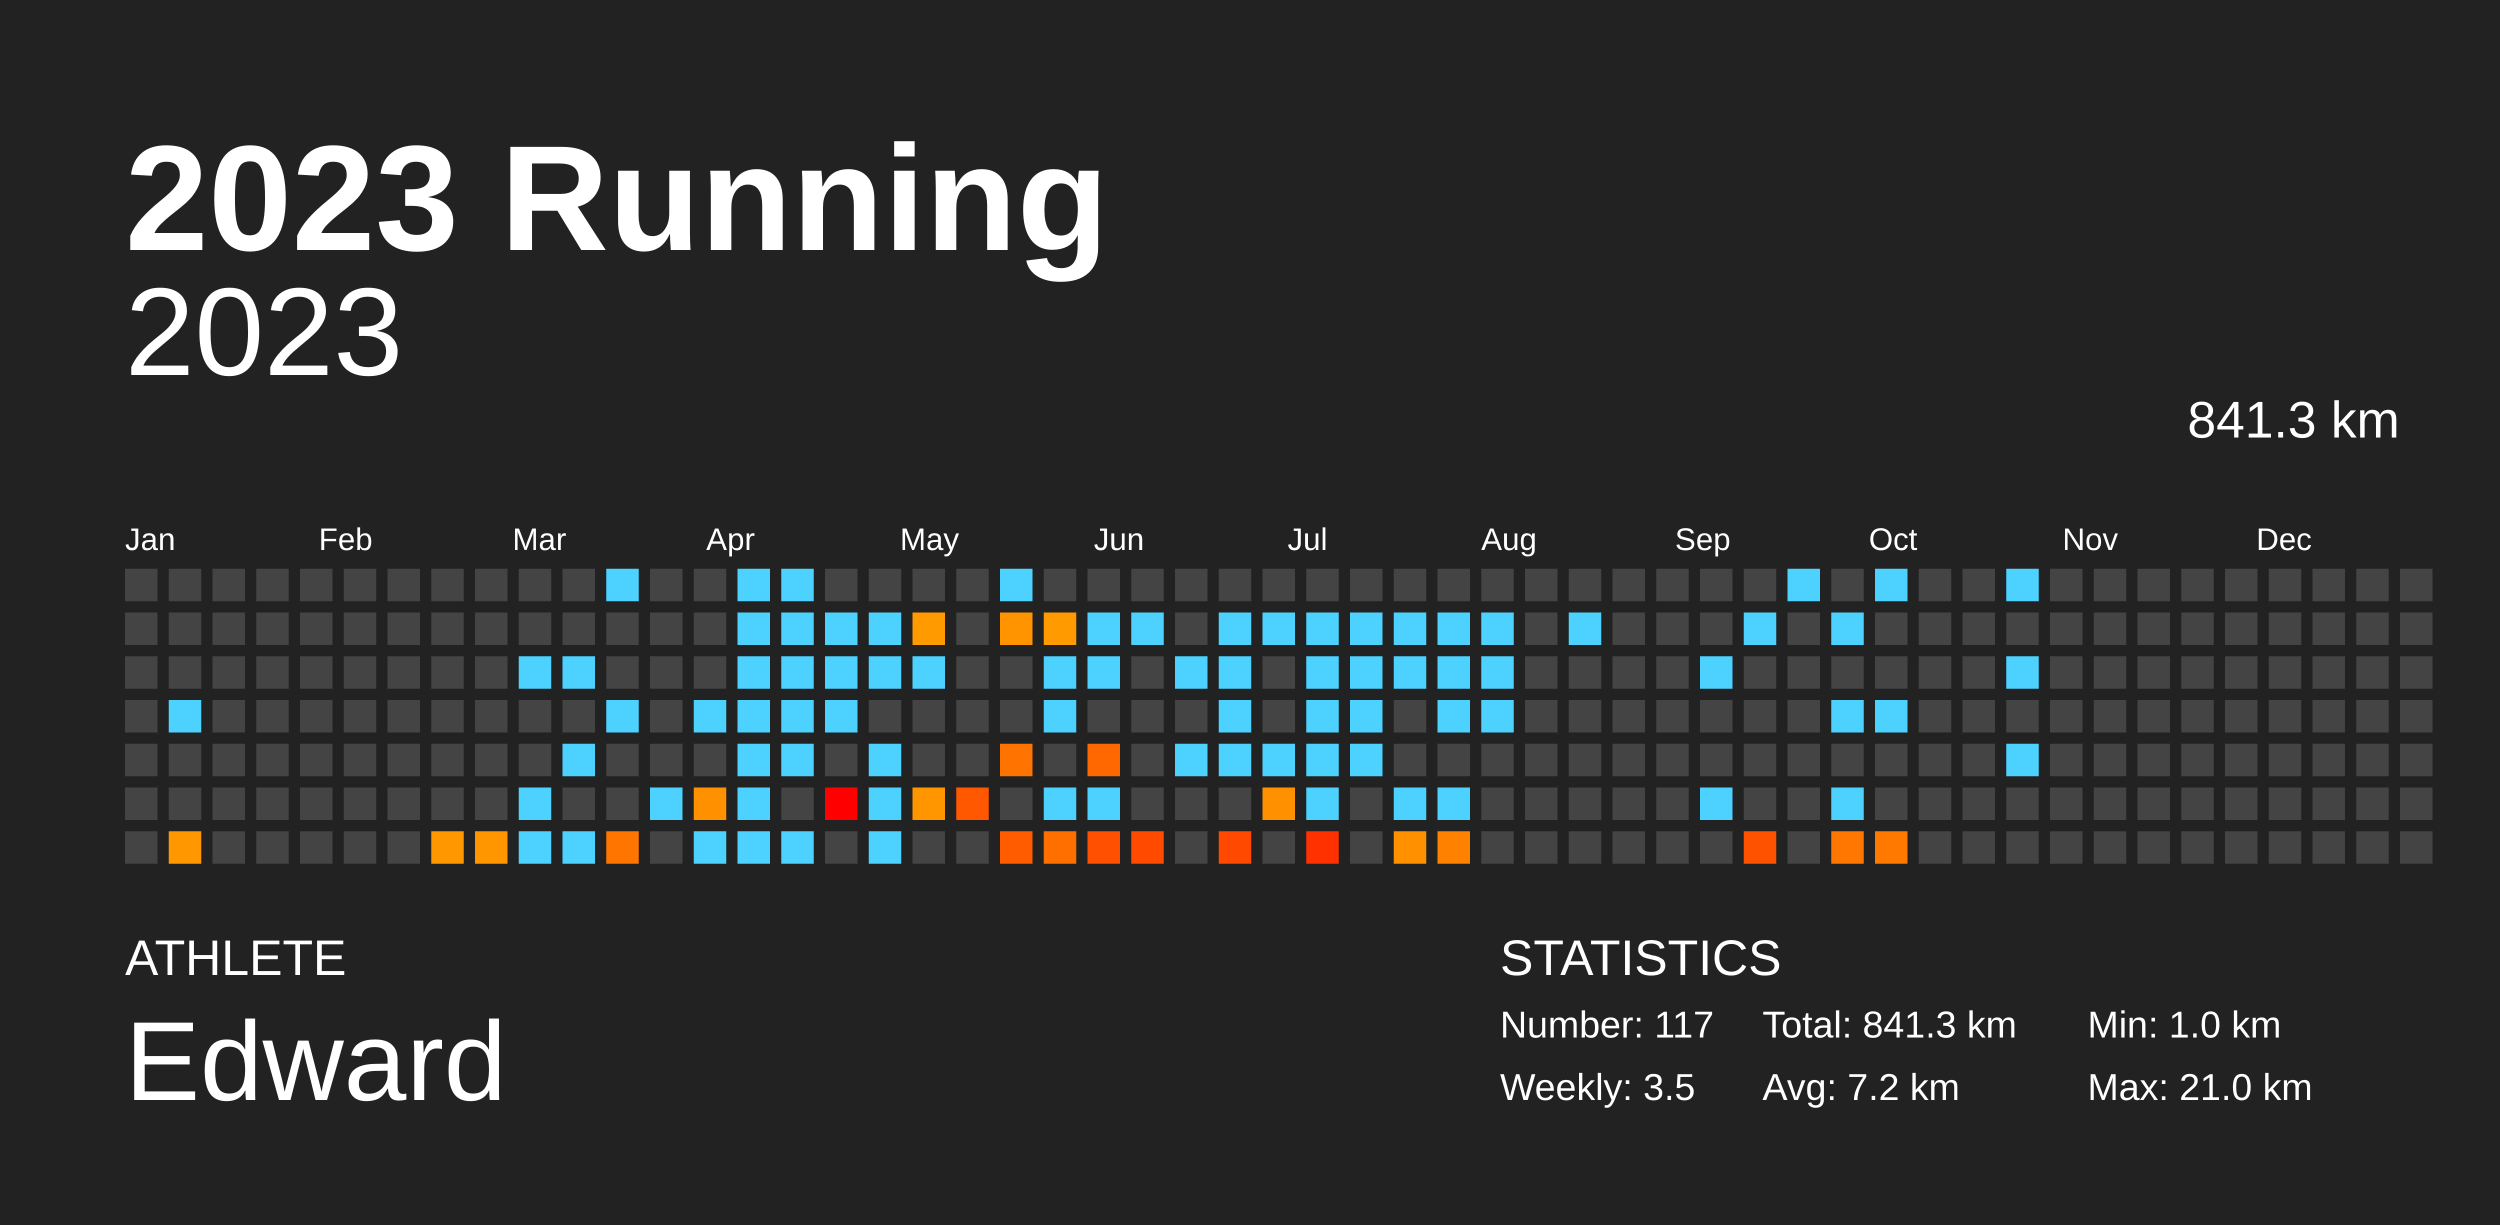
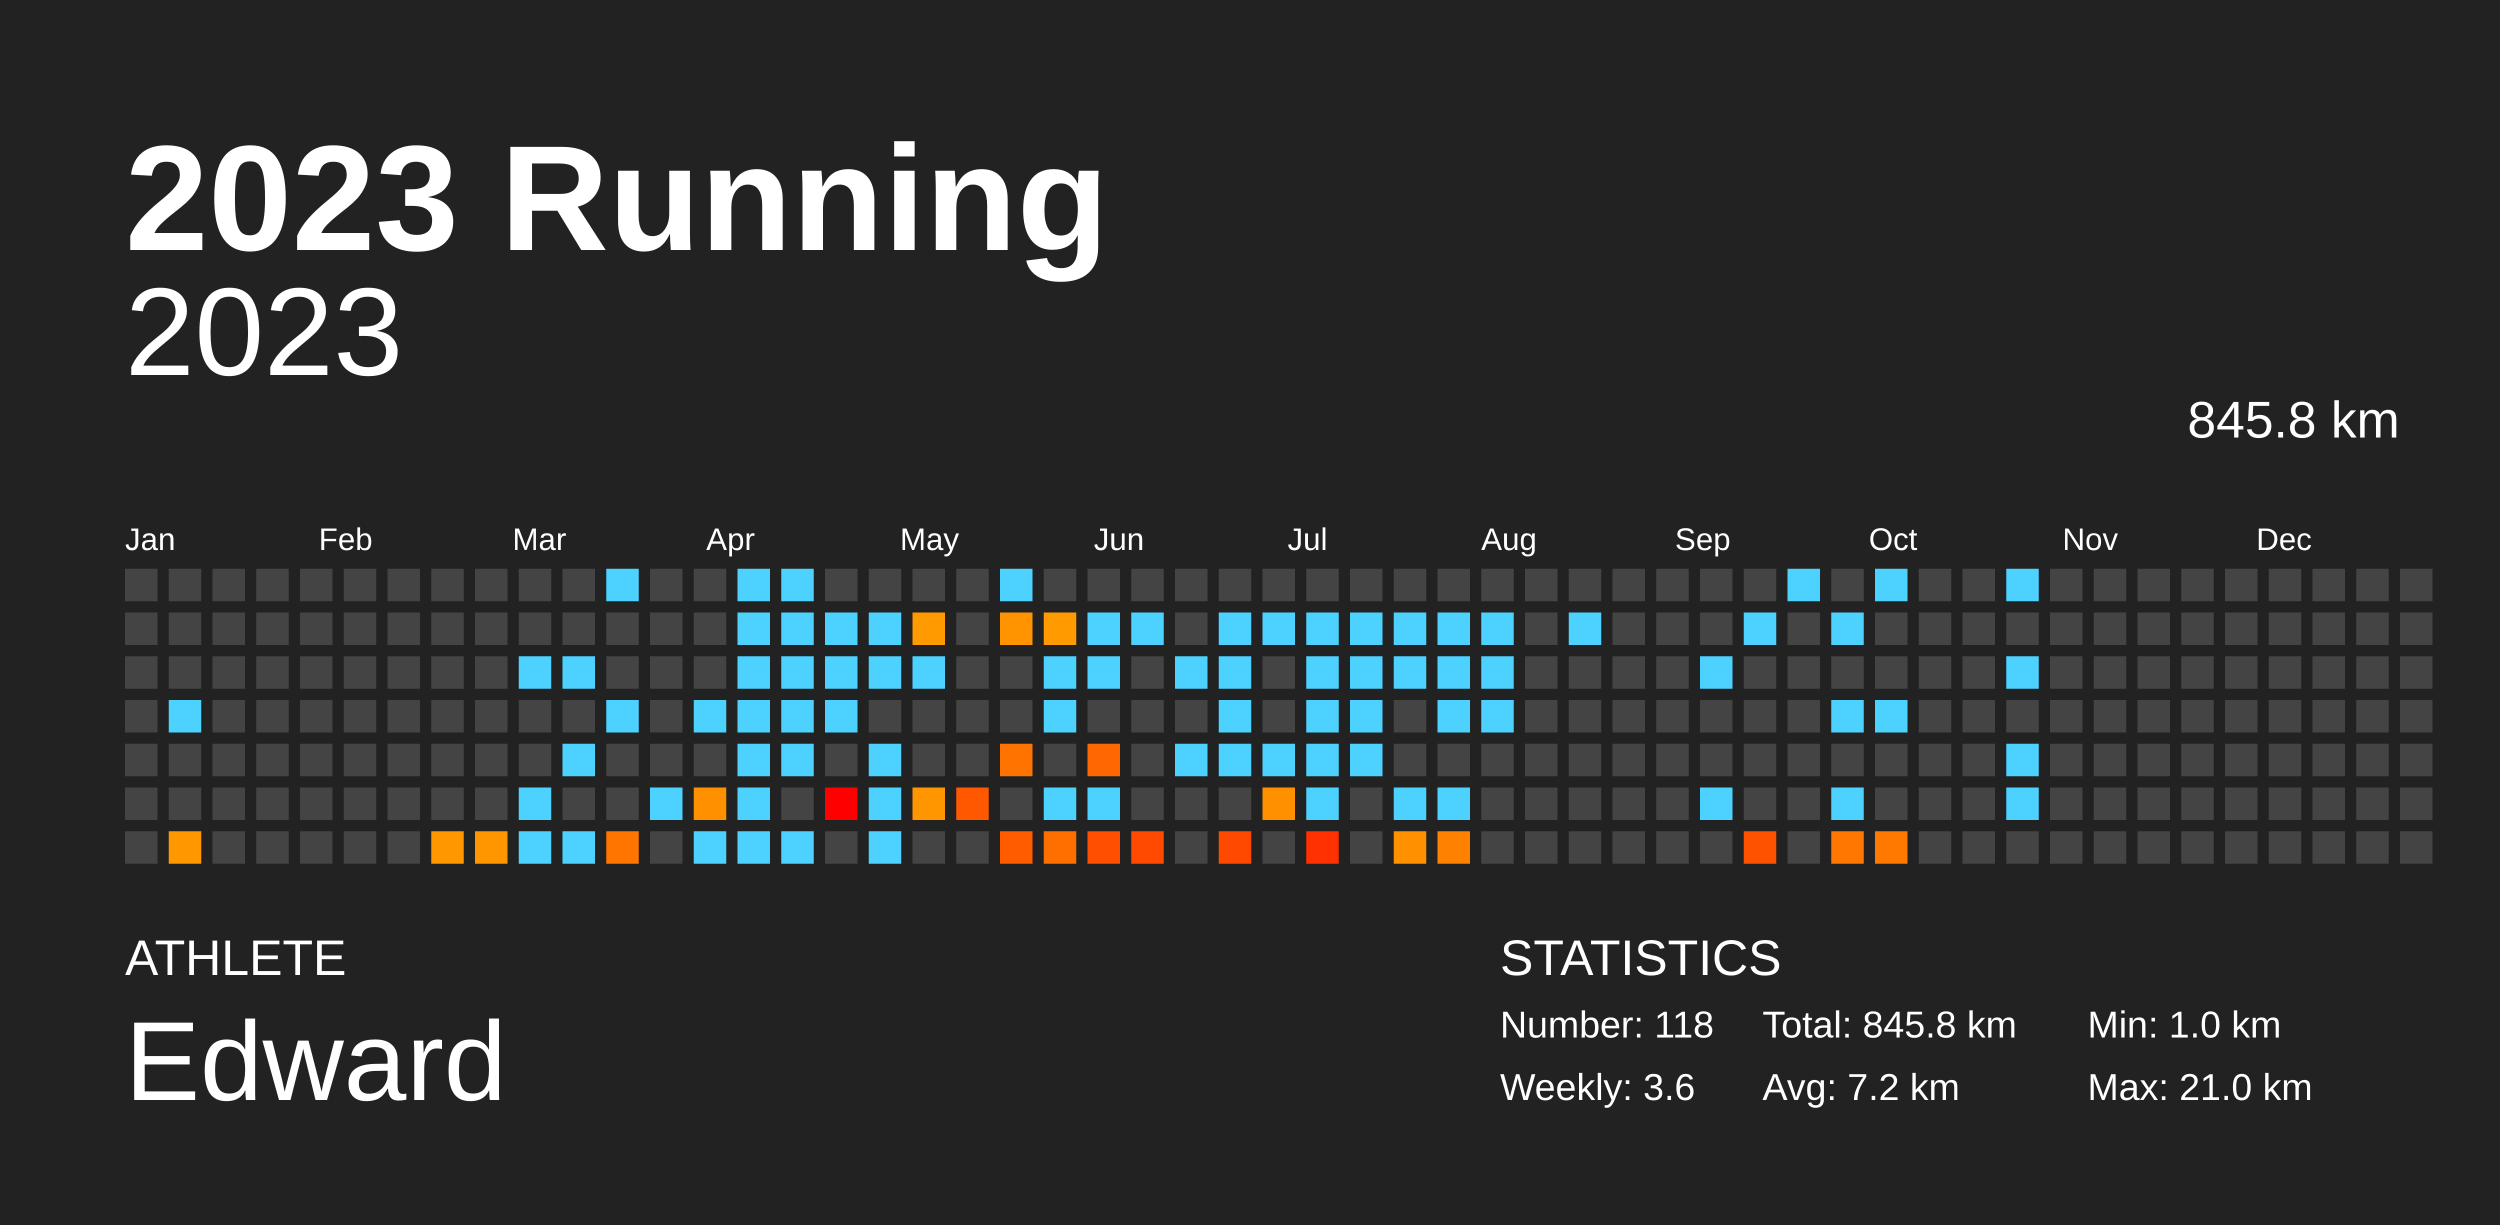
<svg xmlns="http://www.w3.org/2000/svg" baseProfile="full" height="98mm" version="1.1" viewBox="0,0,200,98" width="200mm">
  <defs />
  <rect fill="#222222" height="98" width="200" x="0" y="0" />
  <text fill="#FFFFFF" style="font-size:12px; font-family:Arial; font-weight:bold;" x="10" y="20">2023 Running</text>
  <text fill="#FFFFFF" style="font-size:4px; font-family:Arial" x="10" y="78">ATHLETE</text>
  <text fill="#FFFFFF" style="font-size:9px; font-family:Arial" x="10" y="88">Edward</text>
  <text fill="#FFFFFF" style="font-size:4px; font-family:Arial" x="120" y="78">STATISTICS</text>
-   <text fill="#FFFFFF" style="font-size:3px; font-family:Arial" x="120" y="83">Number: 117</text>
-   <text fill="#FFFFFF" style="font-size:3px; font-family:Arial" x="120" y="88">Weekly: 3.5</text>
-   <text fill="#FFFFFF" style="font-size:3px; font-family:Arial" x="141" y="83">Total: 841.3 km</text>
+   <text fill="#FFFFFF" style="font-size:3px; font-family:Arial" x="120" y="83">Number: 118</text>
+   <text fill="#FFFFFF" style="font-size:3px; font-family:Arial" x="120" y="88">Weekly: 3.6</text>
+   <text fill="#FFFFFF" style="font-size:3px; font-family:Arial" x="141" y="83">Total: 845.8 km</text>
  <text fill="#FFFFFF" style="font-size:3px; font-family:Arial" x="141" y="88">Avg: 7.2 km</text>
  <text fill="#FFFFFF" style="font-size:3px; font-family:Arial" x="167" y="83">Min: 1.0 km</text>
  <text fill="#FFFFFF" style="font-size:3px; font-family:Arial" x="167" y="88">Max: 21.0 km</text>
  <text alignment-baseline="hanging" fill="#FFFFFF" style="font-size:10.0px; font-family:Arial;" x="10" y="30">2023</text>
-   <text alignment-baseline="hanging" fill="#FFFFFF" style="font-size:4.125px; font-family:Arial;" x="175" y="35">841.3 km</text>
+   <text alignment-baseline="hanging" fill="#FFFFFF" style="font-size:4.125px; font-family:Arial;" x="175" y="35">845.8 km</text>
  <text fill="#FFFFFF" style="font-size:2.5px; font-family:Arial" x="10.0" y="44">Jan</text>
  <text fill="#FFFFFF" style="font-size:2.5px; font-family:Arial" x="25.5" y="44">Feb</text>
  <text fill="#FFFFFF" style="font-size:2.5px; font-family:Arial" x="41.0" y="44">Mar</text>
  <text fill="#FFFFFF" style="font-size:2.5px; font-family:Arial" x="56.5" y="44">Apr</text>
  <text fill="#FFFFFF" style="font-size:2.5px; font-family:Arial" x="72.0" y="44">May</text>
  <text fill="#FFFFFF" style="font-size:2.5px; font-family:Arial" x="87.5" y="44">Jun</text>
  <text fill="#FFFFFF" style="font-size:2.5px; font-family:Arial" x="103.0" y="44">Jul</text>
  <text fill="#FFFFFF" style="font-size:2.5px; font-family:Arial" x="118.5" y="44">Aug</text>
  <text fill="#FFFFFF" style="font-size:2.5px; font-family:Arial" x="134.0" y="44">Sep</text>
  <text fill="#FFFFFF" style="font-size:2.5px; font-family:Arial" x="149.5" y="44">Oct</text>
  <text fill="#FFFFFF" style="font-size:2.5px; font-family:Arial" x="165.0" y="44">Nov</text>
  <text fill="#FFFFFF" style="font-size:2.5px; font-family:Arial" x="180.5" y="44">Dec</text>
  <rect fill="#444444" height="2.6" width="2.6" x="10.0" y="45.5" />
  <rect fill="#444444" height="2.6" width="2.6" x="10.0" y="49.0" />
  <rect fill="#444444" height="2.6" width="2.6" x="10.0" y="52.5" />
  <rect fill="#444444" height="2.6" width="2.6" x="10.0" y="56.0" />
  <rect fill="#444444" height="2.6" width="2.6" x="10.0" y="59.5" />
  <rect fill="#444444" height="2.6" width="2.6" x="10.0" y="63.0" />
  <rect fill="#444444" height="2.6" width="2.6" x="10.0" y="66.5" />
  <rect fill="#444444" height="2.6" width="2.6" x="13.5" y="45.5" />
  <rect fill="#444444" height="2.6" width="2.6" x="13.5" y="49.0" />
  <rect fill="#444444" height="2.6" width="2.6" x="13.5" y="52.5" />
  <rect fill="#4dd2ff" height="2.6" width="2.6" x="13.5" y="56.0" />
  <rect fill="#444444" height="2.6" width="2.6" x="13.5" y="59.5" />
  <rect fill="#444444" height="2.6" width="2.6" x="13.5" y="63.0" />
  <rect fill="#ff9700" height="2.6" width="2.6" x="13.5" y="66.5" />
  <rect fill="#444444" height="2.6" width="2.6" x="17.0" y="45.5" />
  <rect fill="#444444" height="2.6" width="2.6" x="17.0" y="49.0" />
  <rect fill="#444444" height="2.6" width="2.6" x="17.0" y="52.5" />
  <rect fill="#444444" height="2.6" width="2.6" x="17.0" y="56.0" />
  <rect fill="#444444" height="2.6" width="2.6" x="17.0" y="59.5" />
  <rect fill="#444444" height="2.6" width="2.6" x="17.0" y="63.0" />
  <rect fill="#444444" height="2.6" width="2.6" x="17.0" y="66.5" />
  <rect fill="#444444" height="2.6" width="2.6" x="20.5" y="45.5" />
  <rect fill="#444444" height="2.6" width="2.6" x="20.5" y="49.0" />
  <rect fill="#444444" height="2.6" width="2.6" x="20.5" y="52.5" />
  <rect fill="#444444" height="2.6" width="2.6" x="20.5" y="56.0" />
  <rect fill="#444444" height="2.6" width="2.6" x="20.5" y="59.5" />
  <rect fill="#444444" height="2.6" width="2.6" x="20.5" y="63.0" />
  <rect fill="#444444" height="2.6" width="2.6" x="20.5" y="66.5" />
  <rect fill="#444444" height="2.6" width="2.6" x="24.0" y="45.5" />
  <rect fill="#444444" height="2.6" width="2.6" x="24.0" y="49.0" />
  <rect fill="#444444" height="2.6" width="2.6" x="24.0" y="52.5" />
  <rect fill="#444444" height="2.6" width="2.6" x="24.0" y="56.0" />
  <rect fill="#444444" height="2.6" width="2.6" x="24.0" y="59.5" />
  <rect fill="#444444" height="2.6" width="2.6" x="24.0" y="63.0" />
  <rect fill="#444444" height="2.6" width="2.6" x="24.0" y="66.5" />
  <rect fill="#444444" height="2.6" width="2.6" x="27.5" y="45.5" />
  <rect fill="#444444" height="2.6" width="2.6" x="27.5" y="49.0" />
  <rect fill="#444444" height="2.6" width="2.6" x="27.5" y="52.5" />
  <rect fill="#444444" height="2.6" width="2.6" x="27.5" y="56.0" />
  <rect fill="#444444" height="2.6" width="2.6" x="27.5" y="59.5" />
  <rect fill="#444444" height="2.6" width="2.6" x="27.5" y="63.0" />
  <rect fill="#444444" height="2.6" width="2.6" x="27.5" y="66.5" />
  <rect fill="#444444" height="2.6" width="2.6" x="31.0" y="45.5" />
  <rect fill="#444444" height="2.6" width="2.6" x="31.0" y="49.0" />
  <rect fill="#444444" height="2.6" width="2.6" x="31.0" y="52.5" />
  <rect fill="#444444" height="2.6" width="2.6" x="31.0" y="56.0" />
  <rect fill="#444444" height="2.6" width="2.6" x="31.0" y="59.5" />
  <rect fill="#444444" height="2.6" width="2.6" x="31.0" y="63.0" />
  <rect fill="#444444" height="2.6" width="2.6" x="31.0" y="66.5" />
  <rect fill="#444444" height="2.6" width="2.6" x="34.5" y="45.5" />
  <rect fill="#444444" height="2.6" width="2.6" x="34.5" y="49.0" />
  <rect fill="#444444" height="2.6" width="2.6" x="34.5" y="52.5" />
  <rect fill="#444444" height="2.6" width="2.6" x="34.5" y="56.0" />
  <rect fill="#444444" height="2.6" width="2.6" x="34.5" y="59.5" />
  <rect fill="#444444" height="2.6" width="2.6" x="34.5" y="63.0" />
  <rect fill="#ff9700" height="2.6" width="2.6" x="34.5" y="66.5" />
  <rect fill="#444444" height="2.6" width="2.6" x="38.0" y="45.5" />
  <rect fill="#444444" height="2.6" width="2.6" x="38.0" y="49.0" />
  <rect fill="#444444" height="2.6" width="2.6" x="38.0" y="52.5" />
  <rect fill="#444444" height="2.6" width="2.6" x="38.0" y="56.0" />
  <rect fill="#444444" height="2.6" width="2.6" x="38.0" y="59.5" />
  <rect fill="#444444" height="2.6" width="2.6" x="38.0" y="63.0" />
  <rect fill="#ff9600" height="2.6" width="2.6" x="38.0" y="66.5" />
  <rect fill="#444444" height="2.6" width="2.6" x="41.5" y="45.5" />
  <rect fill="#444444" height="2.6" width="2.6" x="41.5" y="49.0" />
  <rect fill="#4dd2ff" height="2.6" width="2.6" x="41.5" y="52.5" />
  <rect fill="#444444" height="2.6" width="2.6" x="41.5" y="56.0" />
  <rect fill="#444444" height="2.6" width="2.6" x="41.5" y="59.5" />
  <rect fill="#4dd2ff" height="2.6" width="2.6" x="41.5" y="63.0" />
  <rect fill="#4dd2ff" height="2.6" width="2.6" x="41.5" y="66.5" />
  <rect fill="#444444" height="2.6" width="2.6" x="45.0" y="45.5" />
  <rect fill="#444444" height="2.6" width="2.6" x="45.0" y="49.0" />
  <rect fill="#4dd2ff" height="2.6" width="2.6" x="45.0" y="52.5" />
  <rect fill="#444444" height="2.6" width="2.6" x="45.0" y="56.0" />
  <rect fill="#4dd2ff" height="2.6" width="2.6" x="45.0" y="59.5" />
  <rect fill="#444444" height="2.6" width="2.6" x="45.0" y="63.0" />
  <rect fill="#4dd2ff" height="2.6" width="2.6" x="45.0" y="66.5" />
  <rect fill="#4dd2ff" height="2.6" width="2.6" x="48.5" y="45.5" />
  <rect fill="#444444" height="2.6" width="2.6" x="48.5" y="49.0" />
  <rect fill="#444444" height="2.6" width="2.6" x="48.5" y="52.5" />
  <rect fill="#4dd2ff" height="2.6" width="2.6" x="48.5" y="56.0" />
  <rect fill="#444444" height="2.6" width="2.6" x="48.5" y="59.5" />
  <rect fill="#444444" height="2.6" width="2.6" x="48.5" y="63.0" />
  <rect fill="#ff7500" height="2.6" width="2.6" x="48.5" y="66.5" />
  <rect fill="#444444" height="2.6" width="2.6" x="52.0" y="45.5" />
  <rect fill="#444444" height="2.6" width="2.6" x="52.0" y="49.0" />
  <rect fill="#444444" height="2.6" width="2.6" x="52.0" y="52.5" />
  <rect fill="#444444" height="2.6" width="2.6" x="52.0" y="56.0" />
  <rect fill="#444444" height="2.6" width="2.6" x="52.0" y="59.5" />
  <rect fill="#4dd2ff" height="2.6" width="2.6" x="52.0" y="63.0" />
  <rect fill="#444444" height="2.6" width="2.6" x="52.0" y="66.5" />
  <rect fill="#444444" height="2.6" width="2.6" x="55.5" y="45.5" />
  <rect fill="#444444" height="2.6" width="2.6" x="55.5" y="49.0" />
  <rect fill="#444444" height="2.6" width="2.6" x="55.5" y="52.5" />
  <rect fill="#4dd2ff" height="2.6" width="2.6" x="55.5" y="56.0" />
  <rect fill="#444444" height="2.6" width="2.6" x="55.5" y="59.5" />
  <rect fill="#ff9100" height="2.6" width="2.6" x="55.5" y="63.0" />
  <rect fill="#4dd2ff" height="2.6" width="2.6" x="55.5" y="66.5" />
  <rect fill="#4dd2ff" height="2.6" width="2.6" x="59.0" y="45.5" />
  <rect fill="#4dd2ff" height="2.6" width="2.6" x="59.0" y="49.0" />
  <rect fill="#4dd2ff" height="2.6" width="2.6" x="59.0" y="52.5" />
  <rect fill="#4dd2ff" height="2.6" width="2.6" x="59.0" y="56.0" />
  <rect fill="#4dd2ff" height="2.6" width="2.6" x="59.0" y="59.5" />
  <rect fill="#4dd2ff" height="2.6" width="2.6" x="59.0" y="63.0" />
  <rect fill="#4dd2ff" height="2.6" width="2.6" x="59.0" y="66.5" />
  <rect fill="#4dd2ff" height="2.6" width="2.6" x="62.5" y="45.5" />
  <rect fill="#4dd2ff" height="2.6" width="2.6" x="62.5" y="49.0" />
  <rect fill="#4dd2ff" height="2.6" width="2.6" x="62.5" y="52.5" />
  <rect fill="#4dd2ff" height="2.6" width="2.6" x="62.5" y="56.0" />
  <rect fill="#4dd2ff" height="2.6" width="2.6" x="62.5" y="59.5" />
  <rect fill="#444444" height="2.6" width="2.6" x="62.5" y="63.0" />
  <rect fill="#4dd2ff" height="2.6" width="2.6" x="62.5" y="66.5" />
  <rect fill="#444444" height="2.6" width="2.6" x="66.0" y="45.5" />
  <rect fill="#4dd2ff" height="2.6" width="2.6" x="66.0" y="49.0" />
  <rect fill="#4dd2ff" height="2.6" width="2.6" x="66.0" y="52.5" />
  <rect fill="#4dd2ff" height="2.6" width="2.6" x="66.0" y="56.0" />
  <rect fill="#444444" height="2.6" width="2.6" x="66.0" y="59.5" />
  <rect fill="red" height="2.6" width="2.6" x="66.0" y="63.0" />
  <rect fill="#444444" height="2.6" width="2.6" x="66.0" y="66.5" />
  <rect fill="#444444" height="2.6" width="2.6" x="69.5" y="45.5" />
  <rect fill="#4dd2ff" height="2.6" width="2.6" x="69.5" y="49.0" />
  <rect fill="#4dd2ff" height="2.6" width="2.6" x="69.5" y="52.5" />
  <rect fill="#444444" height="2.6" width="2.6" x="69.5" y="56.0" />
  <rect fill="#4dd2ff" height="2.6" width="2.6" x="69.5" y="59.5" />
  <rect fill="#4dd2ff" height="2.6" width="2.6" x="69.5" y="63.0" />
  <rect fill="#4dd2ff" height="2.6" width="2.6" x="69.5" y="66.5" />
  <rect fill="#444444" height="2.6" width="2.6" x="73.0" y="45.5" />
  <rect fill="#ff9a00" height="2.6" width="2.6" x="73.0" y="49.0" />
  <rect fill="#4dd2ff" height="2.6" width="2.6" x="73.0" y="52.5" />
  <rect fill="#444444" height="2.6" width="2.6" x="73.0" y="56.0" />
  <rect fill="#444444" height="2.6" width="2.6" x="73.0" y="59.5" />
  <rect fill="#ff9600" height="2.6" width="2.6" x="73.0" y="63.0" />
  <rect fill="#444444" height="2.6" width="2.6" x="73.0" y="66.5" />
  <rect fill="#444444" height="2.6" width="2.6" x="76.5" y="45.5" />
  <rect fill="#444444" height="2.6" width="2.6" x="76.5" y="49.0" />
  <rect fill="#444444" height="2.6" width="2.6" x="76.5" y="52.5" />
  <rect fill="#444444" height="2.6" width="2.6" x="76.5" y="56.0" />
  <rect fill="#444444" height="2.6" width="2.6" x="76.5" y="59.5" />
  <rect fill="#ff5800" height="2.6" width="2.6" x="76.5" y="63.0" />
  <rect fill="#444444" height="2.6" width="2.6" x="76.5" y="66.5" />
  <rect fill="#4dd2ff" height="2.6" width="2.6" x="80.0" y="45.5" />
  <rect fill="#ff9300" height="2.6" width="2.6" x="80.0" y="49.0" />
  <rect fill="#444444" height="2.6" width="2.6" x="80.0" y="52.5" />
  <rect fill="#444444" height="2.6" width="2.6" x="80.0" y="56.0" />
  <rect fill="#ff7400" height="2.6" width="2.6" x="80.0" y="59.5" />
  <rect fill="#444444" height="2.6" width="2.6" x="80.0" y="63.0" />
  <rect fill="#ff5c00" height="2.6" width="2.6" x="80.0" y="66.5" />
  <rect fill="#444444" height="2.6" width="2.6" x="83.5" y="45.5" />
  <rect fill="#ff9a00" height="2.6" width="2.6" x="83.5" y="49.0" />
  <rect fill="#4dd2ff" height="2.6" width="2.6" x="83.5" y="52.5" />
  <rect fill="#4dd2ff" height="2.6" width="2.6" x="83.5" y="56.0" />
  <rect fill="#444444" height="2.6" width="2.6" x="83.5" y="59.5" />
  <rect fill="#4dd2ff" height="2.6" width="2.6" x="83.5" y="63.0" />
  <rect fill="#ff6f00" height="2.6" width="2.6" x="83.5" y="66.5" />
  <rect fill="#444444" height="2.6" width="2.6" x="87.0" y="45.5" />
  <rect fill="#4dd2ff" height="2.6" width="2.6" x="87.0" y="49.0" />
  <rect fill="#4dd2ff" height="2.6" width="2.6" x="87.0" y="52.5" />
  <rect fill="#444444" height="2.6" width="2.6" x="87.0" y="56.0" />
  <rect fill="#ff6800" height="2.6" width="2.6" x="87.0" y="59.5" />
  <rect fill="#4dd2ff" height="2.6" width="2.6" x="87.0" y="63.0" />
  <rect fill="#ff4f00" height="2.6" width="2.6" x="87.0" y="66.5" />
  <rect fill="#444444" height="2.6" width="2.6" x="90.5" y="45.5" />
  <rect fill="#4dd2ff" height="2.6" width="2.6" x="90.5" y="49.0" />
  <rect fill="#444444" height="2.6" width="2.6" x="90.5" y="52.5" />
  <rect fill="#444444" height="2.6" width="2.6" x="90.5" y="56.0" />
  <rect fill="#444444" height="2.6" width="2.6" x="90.5" y="59.5" />
  <rect fill="#444444" height="2.6" width="2.6" x="90.5" y="63.0" />
  <rect fill="#ff4a00" height="2.6" width="2.6" x="90.5" y="66.5" />
  <rect fill="#444444" height="2.6" width="2.6" x="94.0" y="45.5" />
  <rect fill="#444444" height="2.6" width="2.6" x="94.0" y="49.0" />
  <rect fill="#4dd2ff" height="2.6" width="2.6" x="94.0" y="52.5" />
  <rect fill="#444444" height="2.6" width="2.6" x="94.0" y="56.0" />
  <rect fill="#4dd2ff" height="2.6" width="2.6" x="94.0" y="59.5" />
  <rect fill="#444444" height="2.6" width="2.6" x="94.0" y="63.0" />
  <rect fill="#444444" height="2.6" width="2.6" x="94.0" y="66.5" />
  <rect fill="#444444" height="2.6" width="2.6" x="97.5" y="45.5" />
  <rect fill="#4dd2ff" height="2.6" width="2.6" x="97.5" y="49.0" />
  <rect fill="#4dd2ff" height="2.6" width="2.6" x="97.5" y="52.5" />
  <rect fill="#4dd2ff" height="2.6" width="2.6" x="97.5" y="56.0" />
  <rect fill="#4dd2ff" height="2.6" width="2.6" x="97.5" y="59.5" />
  <rect fill="#444444" height="2.6" width="2.6" x="97.5" y="63.0" />
  <rect fill="#ff4800" height="2.6" width="2.6" x="97.5" y="66.5" />
  <rect fill="#444444" height="2.6" width="2.6" x="101.0" y="45.5" />
  <rect fill="#4dd2ff" height="2.6" width="2.6" x="101.0" y="49.0" />
  <rect fill="#444444" height="2.6" width="2.6" x="101.0" y="52.5" />
  <rect fill="#444444" height="2.6" width="2.6" x="101.0" y="56.0" />
  <rect fill="#4dd2ff" height="2.6" width="2.6" x="101.0" y="59.5" />
  <rect fill="#ff9000" height="2.6" width="2.6" x="101.0" y="63.0" />
  <rect fill="#444444" height="2.6" width="2.6" x="101.0" y="66.5" />
  <rect fill="#444444" height="2.6" width="2.6" x="104.5" y="45.5" />
  <rect fill="#4dd2ff" height="2.6" width="2.6" x="104.5" y="49.0" />
  <rect fill="#4dd2ff" height="2.6" width="2.6" x="104.5" y="52.5" />
  <rect fill="#4dd2ff" height="2.6" width="2.6" x="104.5" y="56.0" />
  <rect fill="#4dd2ff" height="2.6" width="2.6" x="104.5" y="59.5" />
  <rect fill="#4dd2ff" height="2.6" width="2.6" x="104.5" y="63.0" />
  <rect fill="#ff3100" height="2.6" width="2.6" x="104.5" y="66.5" />
  <rect fill="#444444" height="2.6" width="2.6" x="108.0" y="45.5" />
  <rect fill="#4dd2ff" height="2.6" width="2.6" x="108.0" y="49.0" />
  <rect fill="#4dd2ff" height="2.6" width="2.6" x="108.0" y="52.5" />
  <rect fill="#4dd2ff" height="2.6" width="2.6" x="108.0" y="56.0" />
  <rect fill="#4dd2ff" height="2.6" width="2.6" x="108.0" y="59.5" />
  <rect fill="#444444" height="2.6" width="2.6" x="108.0" y="63.0" />
  <rect fill="#444444" height="2.6" width="2.6" x="108.0" y="66.5" />
  <rect fill="#444444" height="2.6" width="2.6" x="111.5" y="45.5" />
  <rect fill="#4dd2ff" height="2.6" width="2.6" x="111.5" y="49.0" />
  <rect fill="#4dd2ff" height="2.6" width="2.6" x="111.5" y="52.5" />
  <rect fill="#444444" height="2.6" width="2.6" x="111.5" y="56.0" />
  <rect fill="#444444" height="2.6" width="2.6" x="111.5" y="59.5" />
  <rect fill="#4dd2ff" height="2.6" width="2.6" x="111.5" y="63.0" />
  <rect fill="#ff9000" height="2.6" width="2.6" x="111.5" y="66.5" />
  <rect fill="#444444" height="2.6" width="2.6" x="115.0" y="45.5" />
  <rect fill="#4dd2ff" height="2.6" width="2.6" x="115.0" y="49.0" />
  <rect fill="#4dd2ff" height="2.6" width="2.6" x="115.0" y="52.5" />
  <rect fill="#4dd2ff" height="2.6" width="2.6" x="115.0" y="56.0" />
  <rect fill="#444444" height="2.6" width="2.6" x="115.0" y="59.5" />
  <rect fill="#4dd2ff" height="2.6" width="2.6" x="115.0" y="63.0" />
  <rect fill="#ff8100" height="2.6" width="2.6" x="115.0" y="66.5" />
  <rect fill="#444444" height="2.6" width="2.6" x="118.5" y="45.5" />
  <rect fill="#4dd2ff" height="2.6" width="2.6" x="118.5" y="49.0" />
  <rect fill="#4dd2ff" height="2.6" width="2.6" x="118.5" y="52.5" />
  <rect fill="#4dd2ff" height="2.6" width="2.6" x="118.5" y="56.0" />
  <rect fill="#444444" height="2.6" width="2.6" x="118.5" y="59.5" />
  <rect fill="#444444" height="2.6" width="2.6" x="118.5" y="63.0" />
  <rect fill="#444444" height="2.6" width="2.6" x="118.5" y="66.5" />
  <rect fill="#444444" height="2.6" width="2.6" x="122.0" y="45.5" />
  <rect fill="#444444" height="2.6" width="2.6" x="122.0" y="49.0" />
  <rect fill="#444444" height="2.6" width="2.6" x="122.0" y="52.5" />
  <rect fill="#444444" height="2.6" width="2.6" x="122.0" y="56.0" />
  <rect fill="#444444" height="2.6" width="2.6" x="122.0" y="59.5" />
  <rect fill="#444444" height="2.6" width="2.6" x="122.0" y="63.0" />
  <rect fill="#444444" height="2.6" width="2.6" x="122.0" y="66.5" />
  <rect fill="#444444" height="2.6" width="2.6" x="125.5" y="45.5" />
  <rect fill="#4dd2ff" height="2.6" width="2.6" x="125.5" y="49.0" />
  <rect fill="#444444" height="2.6" width="2.6" x="125.5" y="52.5" />
  <rect fill="#444444" height="2.6" width="2.6" x="125.5" y="56.0" />
  <rect fill="#444444" height="2.6" width="2.6" x="125.5" y="59.5" />
  <rect fill="#444444" height="2.6" width="2.6" x="125.5" y="63.0" />
  <rect fill="#444444" height="2.6" width="2.6" x="125.5" y="66.5" />
  <rect fill="#444444" height="2.6" width="2.6" x="129.0" y="45.5" />
  <rect fill="#444444" height="2.6" width="2.6" x="129.0" y="49.0" />
  <rect fill="#444444" height="2.6" width="2.6" x="129.0" y="52.5" />
  <rect fill="#444444" height="2.6" width="2.6" x="129.0" y="56.0" />
  <rect fill="#444444" height="2.6" width="2.6" x="129.0" y="59.5" />
  <rect fill="#444444" height="2.6" width="2.6" x="129.0" y="63.0" />
  <rect fill="#444444" height="2.6" width="2.6" x="129.0" y="66.5" />
  <rect fill="#444444" height="2.6" width="2.6" x="132.5" y="45.5" />
  <rect fill="#444444" height="2.6" width="2.6" x="132.5" y="49.0" />
  <rect fill="#444444" height="2.6" width="2.6" x="132.5" y="52.5" />
  <rect fill="#444444" height="2.6" width="2.6" x="132.5" y="56.0" />
  <rect fill="#444444" height="2.6" width="2.6" x="132.5" y="59.5" />
  <rect fill="#444444" height="2.6" width="2.6" x="132.5" y="63.0" />
  <rect fill="#444444" height="2.6" width="2.6" x="132.5" y="66.5" />
  <rect fill="#444444" height="2.6" width="2.6" x="136.0" y="45.5" />
  <rect fill="#444444" height="2.6" width="2.6" x="136.0" y="49.0" />
  <rect fill="#4dd2ff" height="2.6" width="2.6" x="136.0" y="52.5" />
  <rect fill="#444444" height="2.6" width="2.6" x="136.0" y="56.0" />
  <rect fill="#444444" height="2.6" width="2.6" x="136.0" y="59.5" />
  <rect fill="#4dd2ff" height="2.6" width="2.6" x="136.0" y="63.0" />
  <rect fill="#444444" height="2.6" width="2.6" x="136.0" y="66.5" />
  <rect fill="#444444" height="2.6" width="2.6" x="139.5" y="45.5" />
  <rect fill="#4dd2ff" height="2.6" width="2.6" x="139.5" y="49.0" />
  <rect fill="#444444" height="2.6" width="2.6" x="139.5" y="52.5" />
  <rect fill="#444444" height="2.6" width="2.6" x="139.5" y="56.0" />
  <rect fill="#444444" height="2.6" width="2.6" x="139.5" y="59.5" />
  <rect fill="#444444" height="2.6" width="2.6" x="139.5" y="63.0" />
  <rect fill="#ff5200" height="2.6" width="2.6" x="139.5" y="66.5" />
  <rect fill="#4dd2ff" height="2.6" width="2.6" x="143.0" y="45.5" />
  <rect fill="#444444" height="2.6" width="2.6" x="143.0" y="49.0" />
  <rect fill="#444444" height="2.6" width="2.6" x="143.0" y="52.5" />
  <rect fill="#444444" height="2.6" width="2.6" x="143.0" y="56.0" />
  <rect fill="#444444" height="2.6" width="2.6" x="143.0" y="59.5" />
  <rect fill="#444444" height="2.6" width="2.6" x="143.0" y="63.0" />
  <rect fill="#444444" height="2.6" width="2.6" x="143.0" y="66.5" />
  <rect fill="#444444" height="2.6" width="2.6" x="146.5" y="45.5" />
  <rect fill="#4dd2ff" height="2.6" width="2.6" x="146.5" y="49.0" />
  <rect fill="#444444" height="2.6" width="2.6" x="146.5" y="52.5" />
  <rect fill="#4dd2ff" height="2.6" width="2.6" x="146.5" y="56.0" />
  <rect fill="#444444" height="2.6" width="2.6" x="146.5" y="59.5" />
  <rect fill="#4dd2ff" height="2.6" width="2.6" x="146.5" y="63.0" />
  <rect fill="#ff7600" height="2.6" width="2.6" x="146.5" y="66.5" />
  <rect fill="#4dd2ff" height="2.6" width="2.6" x="150.0" y="45.5" />
  <rect fill="#444444" height="2.6" width="2.6" x="150.0" y="49.0" />
  <rect fill="#444444" height="2.6" width="2.6" x="150.0" y="52.5" />
  <rect fill="#4dd2ff" height="2.6" width="2.6" x="150.0" y="56.0" />
  <rect fill="#444444" height="2.6" width="2.6" x="150.0" y="59.5" />
  <rect fill="#444444" height="2.6" width="2.6" x="150.0" y="63.0" />
  <rect fill="#ff7800" height="2.6" width="2.6" x="150.0" y="66.5" />
  <rect fill="#444444" height="2.6" width="2.6" x="153.5" y="45.5" />
  <rect fill="#444444" height="2.6" width="2.6" x="153.5" y="49.0" />
  <rect fill="#444444" height="2.6" width="2.6" x="153.5" y="52.5" />
  <rect fill="#444444" height="2.6" width="2.6" x="153.5" y="56.0" />
  <rect fill="#444444" height="2.6" width="2.6" x="153.5" y="59.5" />
  <rect fill="#444444" height="2.6" width="2.6" x="153.5" y="63.0" />
  <rect fill="#444444" height="2.6" width="2.6" x="153.5" y="66.5" />
  <rect fill="#444444" height="2.6" width="2.6" x="157.0" y="45.5" />
  <rect fill="#444444" height="2.6" width="2.6" x="157.0" y="49.0" />
  <rect fill="#444444" height="2.6" width="2.6" x="157.0" y="52.5" />
  <rect fill="#444444" height="2.6" width="2.6" x="157.0" y="56.0" />
  <rect fill="#444444" height="2.6" width="2.6" x="157.0" y="59.5" />
  <rect fill="#444444" height="2.6" width="2.6" x="157.0" y="63.0" />
  <rect fill="#444444" height="2.6" width="2.6" x="157.0" y="66.5" />
  <rect fill="#4dd2ff" height="2.6" width="2.6" x="160.5" y="45.5" />
  <rect fill="#444444" height="2.6" width="2.6" x="160.5" y="49.0" />
  <rect fill="#4dd2ff" height="2.6" width="2.6" x="160.5" y="52.5" />
  <rect fill="#444444" height="2.6" width="2.6" x="160.5" y="56.0" />
  <rect fill="#4dd2ff" height="2.6" width="2.6" x="160.5" y="59.5" />
-   <rect fill="#444444" height="2.6" width="2.6" x="160.5" y="63.0" />
+   <rect fill="#4dd2ff" height="2.6" width="2.6" x="160.5" y="63.0" />
  <rect fill="#444444" height="2.6" width="2.6" x="160.5" y="66.5" />
  <rect fill="#444444" height="2.6" width="2.6" x="164.0" y="45.5" />
  <rect fill="#444444" height="2.6" width="2.6" x="164.0" y="49.0" />
  <rect fill="#444444" height="2.6" width="2.6" x="164.0" y="52.5" />
  <rect fill="#444444" height="2.6" width="2.6" x="164.0" y="56.0" />
  <rect fill="#444444" height="2.6" width="2.6" x="164.0" y="59.5" />
  <rect fill="#444444" height="2.6" width="2.6" x="164.0" y="63.0" />
  <rect fill="#444444" height="2.6" width="2.6" x="164.0" y="66.5" />
  <rect fill="#444444" height="2.6" width="2.6" x="167.5" y="45.5" />
  <rect fill="#444444" height="2.6" width="2.6" x="167.5" y="49.0" />
  <rect fill="#444444" height="2.6" width="2.6" x="167.5" y="52.5" />
  <rect fill="#444444" height="2.6" width="2.6" x="167.5" y="56.0" />
  <rect fill="#444444" height="2.6" width="2.6" x="167.5" y="59.5" />
  <rect fill="#444444" height="2.6" width="2.6" x="167.5" y="63.0" />
  <rect fill="#444444" height="2.6" width="2.6" x="167.5" y="66.5" />
  <rect fill="#444444" height="2.6" width="2.6" x="171.0" y="45.5" />
  <rect fill="#444444" height="2.6" width="2.6" x="171.0" y="49.0" />
  <rect fill="#444444" height="2.6" width="2.6" x="171.0" y="52.5" />
  <rect fill="#444444" height="2.6" width="2.6" x="171.0" y="56.0" />
  <rect fill="#444444" height="2.6" width="2.6" x="171.0" y="59.5" />
  <rect fill="#444444" height="2.6" width="2.6" x="171.0" y="63.0" />
  <rect fill="#444444" height="2.6" width="2.6" x="171.0" y="66.5" />
  <rect fill="#444444" height="2.6" width="2.6" x="174.5" y="45.5" />
  <rect fill="#444444" height="2.6" width="2.6" x="174.5" y="49.0" />
  <rect fill="#444444" height="2.6" width="2.6" x="174.5" y="52.5" />
  <rect fill="#444444" height="2.6" width="2.6" x="174.5" y="56.0" />
  <rect fill="#444444" height="2.6" width="2.6" x="174.5" y="59.5" />
  <rect fill="#444444" height="2.6" width="2.6" x="174.5" y="63.0" />
  <rect fill="#444444" height="2.6" width="2.6" x="174.5" y="66.5" />
  <rect fill="#444444" height="2.6" width="2.6" x="178.0" y="45.5" />
  <rect fill="#444444" height="2.6" width="2.6" x="178.0" y="49.0" />
  <rect fill="#444444" height="2.6" width="2.6" x="178.0" y="52.5" />
  <rect fill="#444444" height="2.6" width="2.6" x="178.0" y="56.0" />
  <rect fill="#444444" height="2.6" width="2.6" x="178.0" y="59.5" />
  <rect fill="#444444" height="2.6" width="2.6" x="178.0" y="63.0" />
  <rect fill="#444444" height="2.6" width="2.6" x="178.0" y="66.5" />
  <rect fill="#444444" height="2.6" width="2.6" x="181.5" y="45.5" />
  <rect fill="#444444" height="2.6" width="2.6" x="181.5" y="49.0" />
  <rect fill="#444444" height="2.6" width="2.6" x="181.5" y="52.5" />
  <rect fill="#444444" height="2.6" width="2.6" x="181.5" y="56.0" />
  <rect fill="#444444" height="2.6" width="2.6" x="181.5" y="59.5" />
  <rect fill="#444444" height="2.6" width="2.6" x="181.5" y="63.0" />
  <rect fill="#444444" height="2.6" width="2.6" x="181.5" y="66.5" />
  <rect fill="#444444" height="2.6" width="2.6" x="185.0" y="45.5" />
  <rect fill="#444444" height="2.6" width="2.6" x="185.0" y="49.0" />
  <rect fill="#444444" height="2.6" width="2.6" x="185.0" y="52.5" />
  <rect fill="#444444" height="2.6" width="2.6" x="185.0" y="56.0" />
  <rect fill="#444444" height="2.6" width="2.6" x="185.0" y="59.5" />
  <rect fill="#444444" height="2.6" width="2.6" x="185.0" y="63.0" />
  <rect fill="#444444" height="2.6" width="2.6" x="185.0" y="66.5" />
  <rect fill="#444444" height="2.6" width="2.6" x="188.5" y="45.5" />
  <rect fill="#444444" height="2.6" width="2.6" x="188.5" y="49.0" />
  <rect fill="#444444" height="2.6" width="2.6" x="188.5" y="52.5" />
  <rect fill="#444444" height="2.6" width="2.6" x="188.5" y="56.0" />
  <rect fill="#444444" height="2.6" width="2.6" x="188.5" y="59.5" />
  <rect fill="#444444" height="2.6" width="2.6" x="188.5" y="63.0" />
  <rect fill="#444444" height="2.6" width="2.6" x="188.5" y="66.5" />
  <rect fill="#444444" height="2.6" width="2.6" x="192.0" y="45.5" />
  <rect fill="#444444" height="2.6" width="2.6" x="192.0" y="49.0" />
  <rect fill="#444444" height="2.6" width="2.6" x="192.0" y="52.5" />
  <rect fill="#444444" height="2.6" width="2.6" x="192.0" y="56.0" />
  <rect fill="#444444" height="2.6" width="2.6" x="192.0" y="59.5" />
  <rect fill="#444444" height="2.6" width="2.6" x="192.0" y="63.0" />
  <rect fill="#444444" height="2.6" width="2.6" x="192.0" y="66.5" />
</svg>
